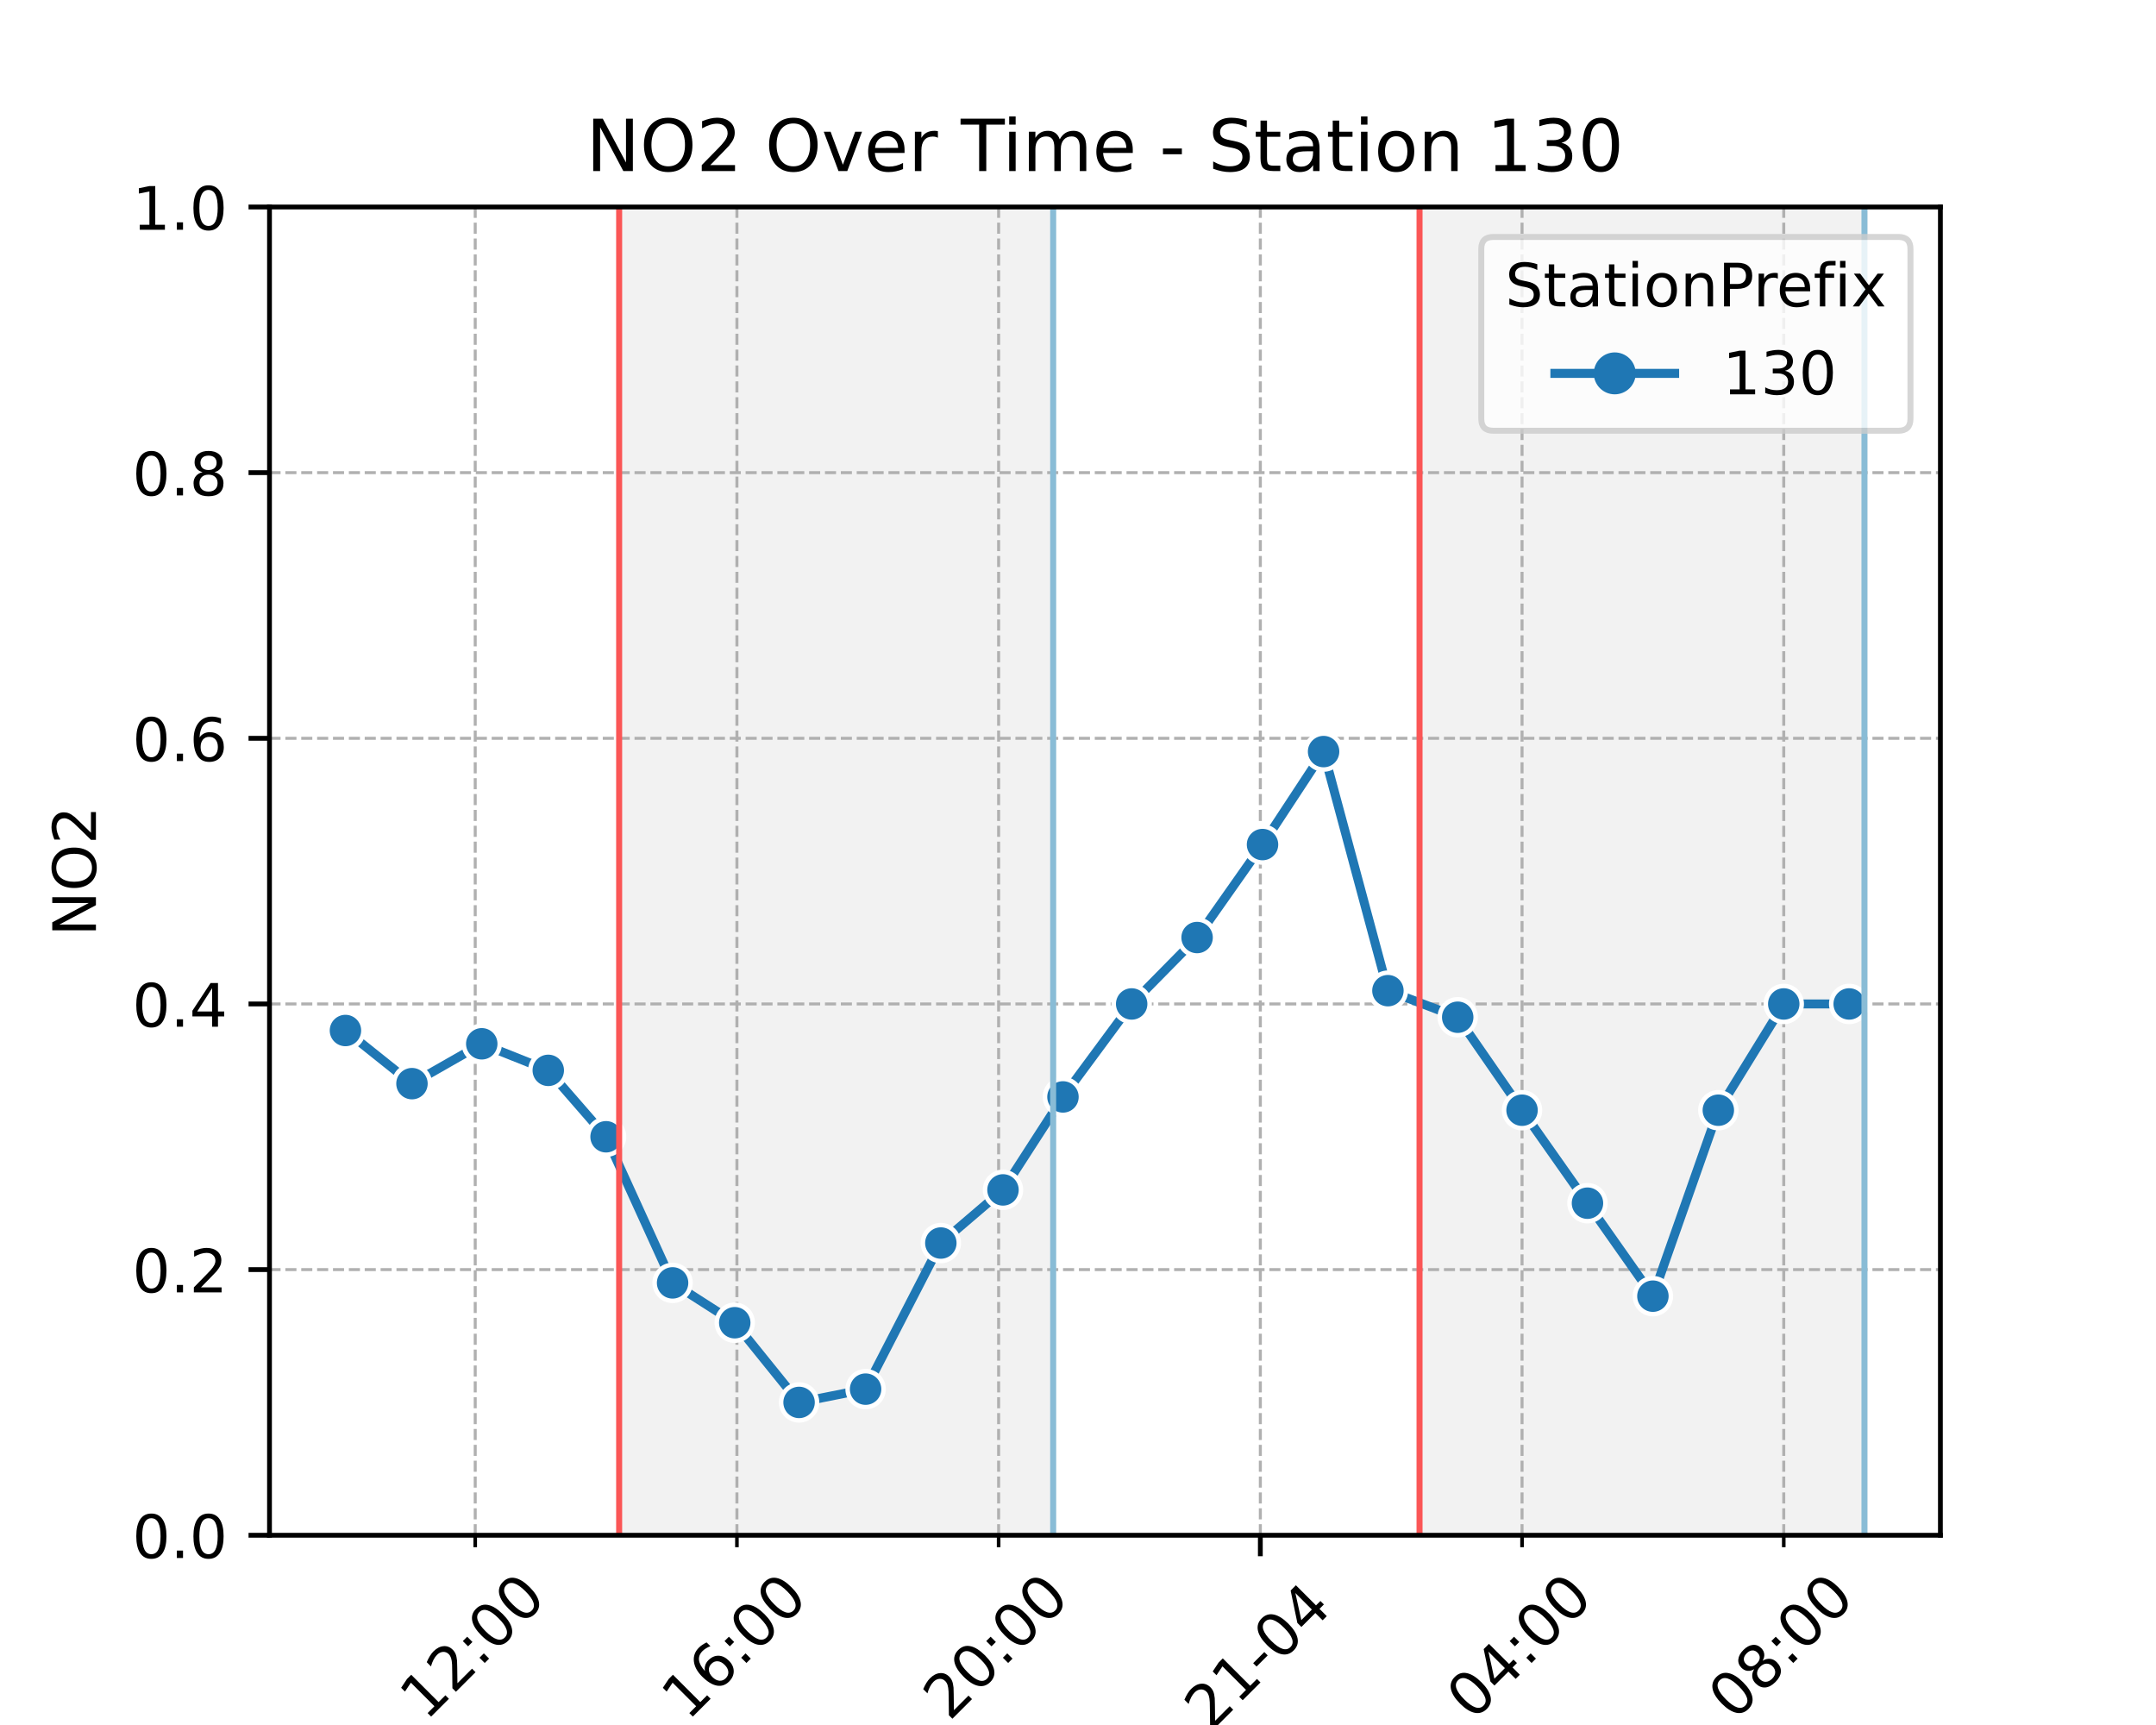
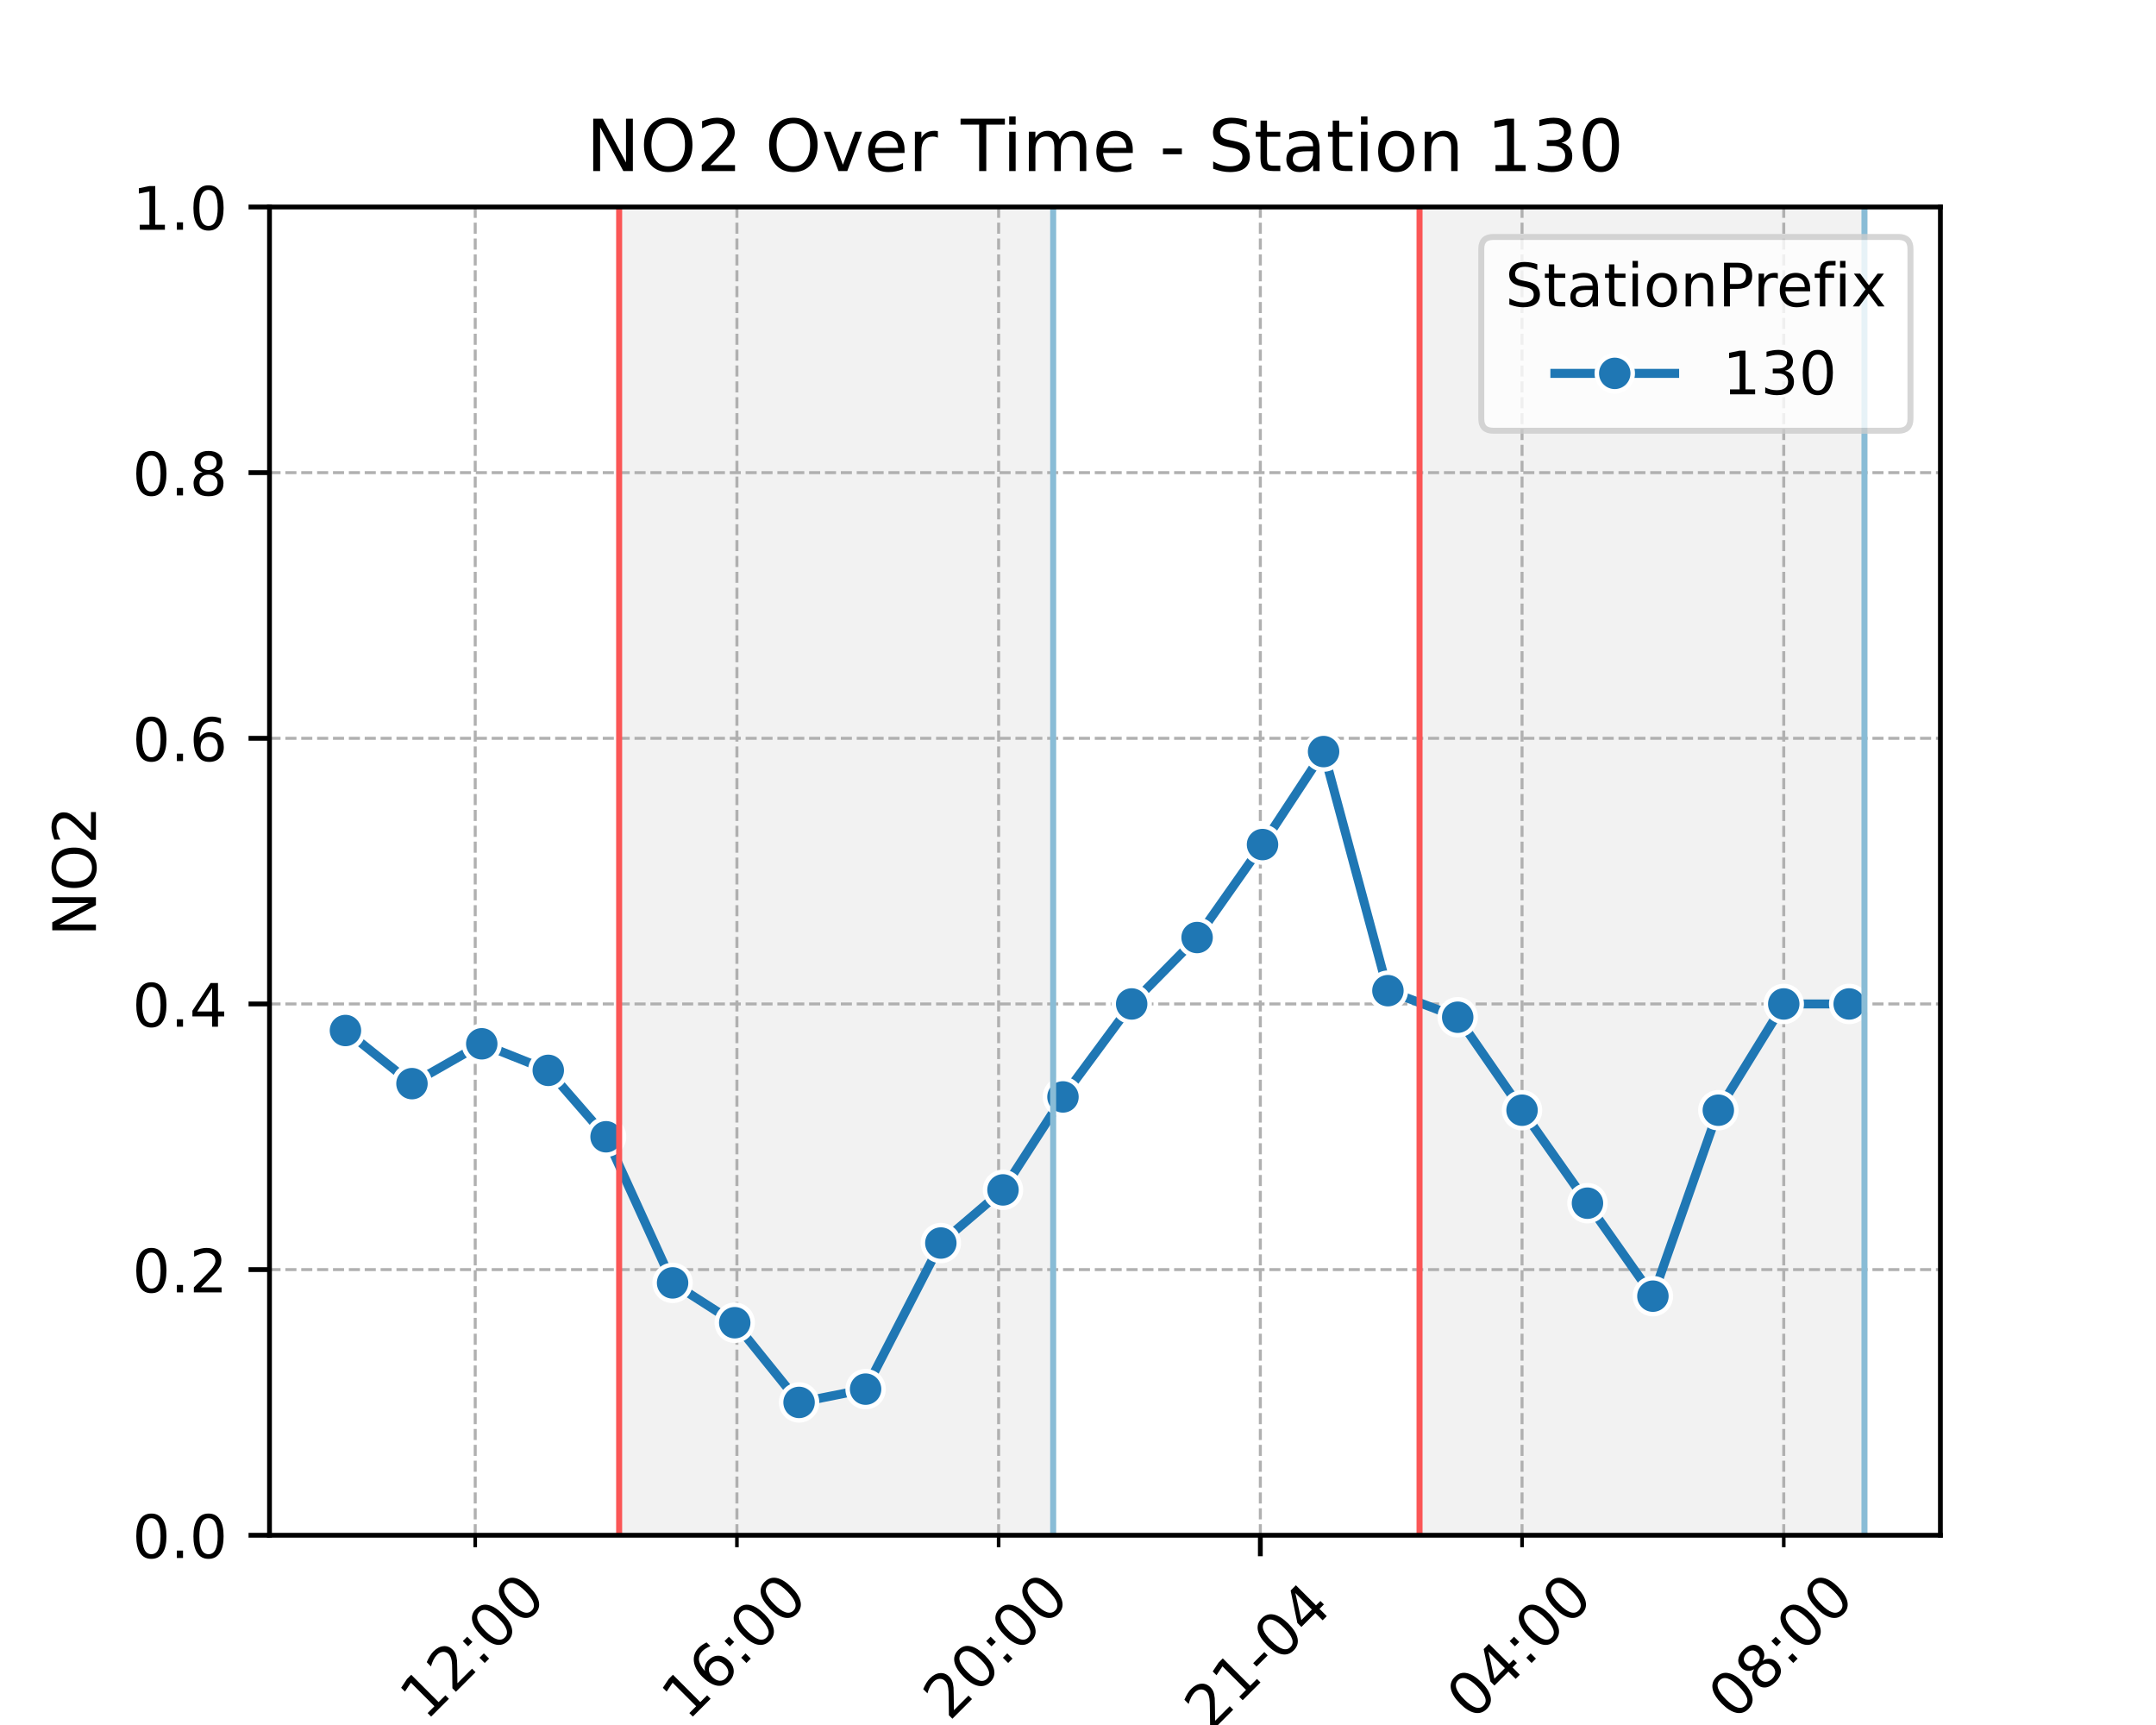
<svg xmlns="http://www.w3.org/2000/svg" xmlns:xlink="http://www.w3.org/1999/xlink" width="360pt" height="288pt" viewBox="0 0 360 288" version="1.1">
  <defs>
    <style type="text/css">*{stroke-linejoin: round; stroke-linecap: butt}</style>
  </defs>
  <g id="figure_1">
    <g id="patch_1">
      <path d="M 0 288  L 360 288  L 360 0  L 0 0  z " style="fill: #ffffff" />
    </g>
    <g id="axes_1">
      <g id="patch_2">
        <path d="M 45 256.32  L 324 256.32  L 324 34.56  L 45 34.56  z " style="fill: #ffffff" />
      </g>
      <g id="PolyCollection_1" />
      <g id="patch_3">
-         <path d="M 103.384 256.32  L 103.384 34.56  L 175.851 34.56  L 175.851 256.32  z " clip-path="url(#p872b0d2884)" style="fill: #d3d3d3; opacity: 0.3; stroke: #d3d3d3; stroke-linejoin: miter" />
+         <path d="M 103.384 256.32  L 103.384 34.56  L 175.851 34.56  L 175.851 256.32  z " clip-path="url(#p7f0b23bc44)" style="fill: #d3d3d3; opacity: 0.3; stroke: #d3d3d3; stroke-linejoin: miter" />
      </g>
      <g id="patch_4">
-         <path d="M 237.03 256.32  L 237.03 34.56  L 311.318 34.56  L 311.318 256.32  z " clip-path="url(#p872b0d2884)" style="fill: #d3d3d3; opacity: 0.3; stroke: #d3d3d3; stroke-linejoin: miter" />
+         <path d="M 237.03 256.32  L 237.03 34.56  L 311.318 34.56  L 311.318 256.32  z " clip-path="url(#p7f0b23bc44)" style="fill: #d3d3d3; opacity: 0.3; stroke: #d3d3d3; stroke-linejoin: miter" />
      </g>
      <g id="matplotlib.axis_1">
        <g id="xtick_1">
          <g id="line2d_1">
-             <path d="M 210.446 256.32  L 210.446 34.56  " clip-path="url(#p872b0d2884)" style="fill: none; stroke-dasharray: 1.85,0.8; stroke-dashoffset: 0; stroke: #b0b0b0; stroke-width: 0.5" />
+             <path d="M 210.446 256.32  L 210.446 34.56  " clip-path="url(#p7f0b23bc44)" style="fill: none; stroke-dasharray: 1.85,0.8; stroke-dashoffset: 0; stroke: #b0b0b0; stroke-width: 0.5" />
          </g>
          <g id="line2d_2">
            <defs>
-               <path id="m602dd6e4b1" d="M 0 0  L 0 3.5  " style="stroke: #000000; stroke-width: 0.8" />
-             </defs>
-             <g>
-               <use xlink:href="#m602dd6e4b1" x="210.446" y="256.32" style="stroke: #000000; stroke-width: 0.8" />
+               <path id="maa26ba6fd0" d="M 0 0  L 0 3.5  " style="stroke: #000000; stroke-width: 0.8" />
+             </defs>
+             <g>
+               <use xlink:href="#maa26ba6fd0" x="210.446" y="256.32" style="stroke: #000000; stroke-width: 0.8" />
            </g>
          </g>
          <g id="text_1">
            <g transform="translate(202.124 289.2399) rotate(-45) scale(0.1 -0.1)">
              <defs>
                <path id="DejaVuSans-32" d="M 1228 531  L 3431 531  L 3431 0  L 469 0  L 469 531  Q 828 903 1448 1529  Q 2069 2156 2228 2338  Q 2531 2678 2651 2914  Q 2772 3150 2772 3378  Q 2772 3750 2511 3984  Q 2250 4219 1831 4219  Q 1534 4219 1204 4116  Q 875 4013 500 3803  L 500 4441  Q 881 4594 1212 4672  Q 1544 4750 1819 4750  Q 2544 4750 2975 4387  Q 3406 4025 3406 3419  Q 3406 3131 3298 2873  Q 3191 2616 2906 2266  Q 2828 2175 2409 1742  Q 1991 1309 1228 531  z " transform="scale(0.015625)" />
                <path id="DejaVuSans-31" d="M 794 531  L 1825 531  L 1825 4091  L 703 3866  L 703 4441  L 1819 4666  L 2450 4666  L 2450 531  L 3481 531  L 3481 0  L 794 0  L 794 531  z " transform="scale(0.015625)" />
                <path id="DejaVuSans-2d" d="M 313 2009  L 1997 2009  L 1997 1497  L 313 1497  L 313 2009  z " transform="scale(0.015625)" />
                <path id="DejaVuSans-30" d="M 2034 4250  Q 1547 4250 1301 3770  Q 1056 3291 1056 2328  Q 1056 1369 1301 889  Q 1547 409 2034 409  Q 2525 409 2770 889  Q 3016 1369 3016 2328  Q 3016 3291 2770 3770  Q 2525 4250 2034 4250  z M 2034 4750  Q 2819 4750 3233 4129  Q 3647 3509 3647 2328  Q 3647 1150 3233 529  Q 2819 -91 2034 -91  Q 1250 -91 836 529  Q 422 1150 422 2328  Q 422 3509 836 4129  Q 1250 4750 2034 4750  z " transform="scale(0.015625)" />
                <path id="DejaVuSans-34" d="M 2419 4116  L 825 1625  L 2419 1625  L 2419 4116  z M 2253 4666  L 3047 4666  L 3047 1625  L 3713 1625  L 3713 1100  L 3047 1100  L 3047 0  L 2419 0  L 2419 1100  L 313 1100  L 313 1709  L 2253 4666  z " transform="scale(0.015625)" />
              </defs>
              <use xlink:href="#DejaVuSans-32" />
              <use xlink:href="#DejaVuSans-31" x="63.623" />
              <use xlink:href="#DejaVuSans-2d" x="127.246" />
              <use xlink:href="#DejaVuSans-30" x="163.33" />
              <use xlink:href="#DejaVuSans-34" x="226.953" />
            </g>
          </g>
        </g>
        <g id="xtick_2">
          <g id="line2d_3">
-             <path d="M 79.349 256.32  L 79.349 34.56  " clip-path="url(#p872b0d2884)" style="fill: none; stroke-dasharray: 1.85,0.8; stroke-dashoffset: 0; stroke: #b0b0b0; stroke-width: 0.5" />
+             <path d="M 79.349 256.32  L 79.349 34.56  " clip-path="url(#p7f0b23bc44)" style="fill: none; stroke-dasharray: 1.85,0.8; stroke-dashoffset: 0; stroke: #b0b0b0; stroke-width: 0.5" />
          </g>
          <g id="line2d_4">
            <defs>
-               <path id="m035cae4ab1" d="M 0 0  L 0 2  " style="stroke: #000000; stroke-width: 0.6" />
-             </defs>
-             <g>
-               <use xlink:href="#m035cae4ab1" x="79.349" y="256.32" style="stroke: #000000; stroke-width: 0.6" />
+               <path id="m537844eb33" d="M 0 0  L 0 2  " style="stroke: #000000; stroke-width: 0.6" />
+             </defs>
+             <g>
+               <use xlink:href="#m537844eb33" x="79.349" y="256.32" style="stroke: #000000; stroke-width: 0.6" />
            </g>
          </g>
          <g id="text_2">
            <g transform="translate(71.11145 287.4708) rotate(-45) scale(0.1 -0.1)">
              <defs>
                <path id="DejaVuSans-3a" d="M 750 794  L 1409 794  L 1409 0  L 750 0  L 750 794  z M 750 3309  L 1409 3309  L 1409 2516  L 750 2516  L 750 3309  z " transform="scale(0.015625)" />
              </defs>
              <use xlink:href="#DejaVuSans-31" />
              <use xlink:href="#DejaVuSans-32" x="63.623" />
              <use xlink:href="#DejaVuSans-3a" x="127.246" />
              <use xlink:href="#DejaVuSans-30" x="160.938" />
              <use xlink:href="#DejaVuSans-30" x="224.561" />
            </g>
          </g>
        </g>
        <g id="xtick_3">
          <g id="line2d_5">
-             <path d="M 123.048 256.32  L 123.048 34.56  " clip-path="url(#p872b0d2884)" style="fill: none; stroke-dasharray: 1.85,0.8; stroke-dashoffset: 0; stroke: #b0b0b0; stroke-width: 0.5" />
+             <path d="M 123.048 256.32  L 123.048 34.56  " clip-path="url(#p7f0b23bc44)" style="fill: none; stroke-dasharray: 1.85,0.8; stroke-dashoffset: 0; stroke: #b0b0b0; stroke-width: 0.5" />
          </g>
          <g id="line2d_6">
            <g>
-               <use xlink:href="#m035cae4ab1" x="123.048" y="256.32" style="stroke: #000000; stroke-width: 0.6" />
+               <use xlink:href="#m537844eb33" x="123.048" y="256.32" style="stroke: #000000; stroke-width: 0.6" />
            </g>
          </g>
          <g id="text_3">
            <g transform="translate(114.8105 287.4708) rotate(-45) scale(0.1 -0.1)">
              <defs>
                <path id="DejaVuSans-36" d="M 2113 2584  Q 1688 2584 1439 2293  Q 1191 2003 1191 1497  Q 1191 994 1439 701  Q 1688 409 2113 409  Q 2538 409 2786 701  Q 3034 994 3034 1497  Q 3034 2003 2786 2293  Q 2538 2584 2113 2584  z M 3366 4563  L 3366 3988  Q 3128 4100 2886 4159  Q 2644 4219 2406 4219  Q 1781 4219 1451 3797  Q 1122 3375 1075 2522  Q 1259 2794 1537 2939  Q 1816 3084 2150 3084  Q 2853 3084 3261 2657  Q 3669 2231 3669 1497  Q 3669 778 3244 343  Q 2819 -91 2113 -91  Q 1303 -91 875 529  Q 447 1150 447 2328  Q 447 3434 972 4092  Q 1497 4750 2381 4750  Q 2619 4750 2861 4703  Q 3103 4656 3366 4563  z " transform="scale(0.015625)" />
              </defs>
              <use xlink:href="#DejaVuSans-31" />
              <use xlink:href="#DejaVuSans-36" x="63.623" />
              <use xlink:href="#DejaVuSans-3a" x="127.246" />
              <use xlink:href="#DejaVuSans-30" x="160.938" />
              <use xlink:href="#DejaVuSans-30" x="224.561" />
            </g>
          </g>
        </g>
        <g id="xtick_4">
          <g id="line2d_7">
-             <path d="M 166.747 256.32  L 166.747 34.56  " clip-path="url(#p872b0d2884)" style="fill: none; stroke-dasharray: 1.85,0.8; stroke-dashoffset: 0; stroke: #b0b0b0; stroke-width: 0.5" />
+             <path d="M 166.747 256.32  L 166.747 34.56  " clip-path="url(#p7f0b23bc44)" style="fill: none; stroke-dasharray: 1.85,0.8; stroke-dashoffset: 0; stroke: #b0b0b0; stroke-width: 0.5" />
          </g>
          <g id="line2d_8">
            <g>
-               <use xlink:href="#m035cae4ab1" x="166.747" y="256.32" style="stroke: #000000; stroke-width: 0.6" />
+               <use xlink:href="#m537844eb33" x="166.747" y="256.32" style="stroke: #000000; stroke-width: 0.6" />
            </g>
          </g>
          <g id="text_4">
            <g transform="translate(158.5095 287.4708) rotate(-45) scale(0.1 -0.1)">
              <use xlink:href="#DejaVuSans-32" />
              <use xlink:href="#DejaVuSans-30" x="63.623" />
              <use xlink:href="#DejaVuSans-3a" x="127.246" />
              <use xlink:href="#DejaVuSans-30" x="160.938" />
              <use xlink:href="#DejaVuSans-30" x="224.561" />
            </g>
          </g>
        </g>
        <g id="xtick_5">
          <g id="line2d_9">
-             <path d="M 254.145 256.32  L 254.145 34.56  " clip-path="url(#p872b0d2884)" style="fill: none; stroke-dasharray: 1.85,0.8; stroke-dashoffset: 0; stroke: #b0b0b0; stroke-width: 0.5" />
+             <path d="M 254.145 256.32  L 254.145 34.56  " clip-path="url(#p7f0b23bc44)" style="fill: none; stroke-dasharray: 1.85,0.8; stroke-dashoffset: 0; stroke: #b0b0b0; stroke-width: 0.5" />
          </g>
          <g id="line2d_10">
            <g>
-               <use xlink:href="#m035cae4ab1" x="254.145" y="256.32" style="stroke: #000000; stroke-width: 0.6" />
+               <use xlink:href="#m537844eb33" x="254.145" y="256.32" style="stroke: #000000; stroke-width: 0.6" />
            </g>
          </g>
          <g id="text_5">
            <g transform="translate(245.9075 287.4708) rotate(-45) scale(0.1 -0.1)">
              <use xlink:href="#DejaVuSans-30" />
              <use xlink:href="#DejaVuSans-34" x="63.623" />
              <use xlink:href="#DejaVuSans-3a" x="127.246" />
              <use xlink:href="#DejaVuSans-30" x="160.938" />
              <use xlink:href="#DejaVuSans-30" x="224.561" />
            </g>
          </g>
        </g>
        <g id="xtick_6">
          <g id="line2d_11">
-             <path d="M 297.844 256.32  L 297.844 34.56  " clip-path="url(#p872b0d2884)" style="fill: none; stroke-dasharray: 1.85,0.8; stroke-dashoffset: 0; stroke: #b0b0b0; stroke-width: 0.5" />
+             <path d="M 297.844 256.32  L 297.844 34.56  " clip-path="url(#p7f0b23bc44)" style="fill: none; stroke-dasharray: 1.85,0.8; stroke-dashoffset: 0; stroke: #b0b0b0; stroke-width: 0.5" />
          </g>
          <g id="line2d_12">
            <g>
-               <use xlink:href="#m035cae4ab1" x="297.844" y="256.32" style="stroke: #000000; stroke-width: 0.6" />
+               <use xlink:href="#m537844eb33" x="297.844" y="256.32" style="stroke: #000000; stroke-width: 0.6" />
            </g>
          </g>
          <g id="text_6">
            <g transform="translate(289.6065 287.4708) rotate(-45) scale(0.1 -0.1)">
              <defs>
                <path id="DejaVuSans-38" d="M 2034 2216  Q 1584 2216 1326 1975  Q 1069 1734 1069 1313  Q 1069 891 1326 650  Q 1584 409 2034 409  Q 2484 409 2743 651  Q 3003 894 3003 1313  Q 3003 1734 2745 1975  Q 2488 2216 2034 2216  z M 1403 2484  Q 997 2584 770 2862  Q 544 3141 544 3541  Q 544 4100 942 4425  Q 1341 4750 2034 4750  Q 2731 4750 3128 4425  Q 3525 4100 3525 3541  Q 3525 3141 3298 2862  Q 3072 2584 2669 2484  Q 3125 2378 3379 2068  Q 3634 1759 3634 1313  Q 3634 634 3220 271  Q 2806 -91 2034 -91  Q 1263 -91 848 271  Q 434 634 434 1313  Q 434 1759 690 2068  Q 947 2378 1403 2484  z M 1172 3481  Q 1172 3119 1398 2916  Q 1625 2713 2034 2713  Q 2441 2713 2670 2916  Q 2900 3119 2900 3481  Q 2900 3844 2670 4047  Q 2441 4250 2034 4250  Q 1625 4250 1398 4047  Q 1172 3844 1172 3481  z " transform="scale(0.015625)" />
              </defs>
              <use xlink:href="#DejaVuSans-30" />
              <use xlink:href="#DejaVuSans-38" x="63.623" />
              <use xlink:href="#DejaVuSans-3a" x="127.246" />
              <use xlink:href="#DejaVuSans-30" x="160.938" />
              <use xlink:href="#DejaVuSans-30" x="224.561" />
            </g>
          </g>
        </g>
        <g id="text_7">
          <g transform="translate(160.3352 302.3089) scale(0.1 -0.1)">
            <defs>
              <path id="DejaVuSans-53" d="M 3425 4513  L 3425 3897  Q 3066 4069 2747 4153  Q 2428 4238 2131 4238  Q 1616 4238 1336 4038  Q 1056 3838 1056 3469  Q 1056 3159 1242 3001  Q 1428 2844 1947 2747  L 2328 2669  Q 3034 2534 3370 2195  Q 3706 1856 3706 1288  Q 3706 609 3251 259  Q 2797 -91 1919 -91  Q 1588 -91 1214 -16  Q 841 59 441 206  L 441 856  Q 825 641 1194 531  Q 1563 422 1919 422  Q 2459 422 2753 634  Q 3047 847 3047 1241  Q 3047 1584 2836 1778  Q 2625 1972 2144 2069  L 1759 2144  Q 1053 2284 737 2584  Q 422 2884 422 3419  Q 422 4038 858 4394  Q 1294 4750 2059 4750  Q 2388 4750 2728 4690  Q 3069 4631 3425 4513  z " transform="scale(0.015625)" />
              <path id="DejaVuSans-74" d="M 1172 4494  L 1172 3500  L 2356 3500  L 2356 3053  L 1172 3053  L 1172 1153  Q 1172 725 1289 603  Q 1406 481 1766 481  L 2356 481  L 2356 0  L 1766 0  Q 1100 0 847 248  Q 594 497 594 1153  L 594 3053  L 172 3053  L 172 3500  L 594 3500  L 594 4494  L 1172 4494  z " transform="scale(0.015625)" />
              <path id="DejaVuSans-61" d="M 2194 1759  Q 1497 1759 1228 1600  Q 959 1441 959 1056  Q 959 750 1161 570  Q 1363 391 1709 391  Q 2188 391 2477 730  Q 2766 1069 2766 1631  L 2766 1759  L 2194 1759  z M 3341 1997  L 3341 0  L 2766 0  L 2766 531  Q 2569 213 2275 61  Q 1981 -91 1556 -91  Q 1019 -91 701 211  Q 384 513 384 1019  Q 384 1609 779 1909  Q 1175 2209 1959 2209  L 2766 2209  L 2766 2266  Q 2766 2663 2505 2880  Q 2244 3097 1772 3097  Q 1472 3097 1187 3025  Q 903 2953 641 2809  L 641 3341  Q 956 3463 1253 3523  Q 1550 3584 1831 3584  Q 2591 3584 2966 3190  Q 3341 2797 3341 1997  z " transform="scale(0.015625)" />
              <path id="DejaVuSans-72" d="M 2631 2963  Q 2534 3019 2420 3045  Q 2306 3072 2169 3072  Q 1681 3072 1420 2755  Q 1159 2438 1159 1844  L 1159 0  L 581 0  L 581 3500  L 1159 3500  L 1159 2956  Q 1341 3275 1631 3429  Q 1922 3584 2338 3584  Q 2397 3584 2469 3576  Q 2541 3569 2628 3553  L 2631 2963  z " transform="scale(0.015625)" />
              <path id="DejaVuSans-44" d="M 1259 4147  L 1259 519  L 2022 519  Q 2988 519 3436 956  Q 3884 1394 3884 2338  Q 3884 3275 3436 3711  Q 2988 4147 2022 4147  L 1259 4147  z M 628 4666  L 1925 4666  Q 3281 4666 3915 4102  Q 4550 3538 4550 2338  Q 4550 1131 3912 565  Q 3275 0 1925 0  L 628 0  L 628 4666  z " transform="scale(0.015625)" />
              <path id="DejaVuSans-65" d="M 3597 1894  L 3597 1613  L 953 1613  Q 991 1019 1311 708  Q 1631 397 2203 397  Q 2534 397 2845 478  Q 3156 559 3463 722  L 3463 178  Q 3153 47 2828 -22  Q 2503 -91 2169 -91  Q 1331 -91 842 396  Q 353 884 353 1716  Q 353 2575 817 3079  Q 1281 3584 2069 3584  Q 2775 3584 3186 3129  Q 3597 2675 3597 1894  z M 3022 2063  Q 3016 2534 2758 2815  Q 2500 3097 2075 3097  Q 1594 3097 1305 2825  Q 1016 2553 972 2059  L 3022 2063  z " transform="scale(0.015625)" />
            </defs>
            <use xlink:href="#DejaVuSans-53" />
            <use xlink:href="#DejaVuSans-74" x="63.477" />
            <use xlink:href="#DejaVuSans-61" x="102.686" />
            <use xlink:href="#DejaVuSans-72" x="163.965" />
            <use xlink:href="#DejaVuSans-74" x="205.078" />
            <use xlink:href="#DejaVuSans-44" x="244.287" />
            <use xlink:href="#DejaVuSans-61" x="321.289" />
            <use xlink:href="#DejaVuSans-74" x="382.568" />
            <use xlink:href="#DejaVuSans-65" x="421.777" />
          </g>
        </g>
      </g>
      <g id="matplotlib.axis_2">
        <g id="ytick_1">
          <g id="line2d_13">
-             <path d="M 45 256.32  L 324 256.32  " clip-path="url(#p872b0d2884)" style="fill: none; stroke-dasharray: 1.85,0.8; stroke-dashoffset: 0; stroke: #b0b0b0; stroke-width: 0.5" />
+             <path d="M 45 256.32  L 324 256.32  " clip-path="url(#p7f0b23bc44)" style="fill: none; stroke-dasharray: 1.85,0.8; stroke-dashoffset: 0; stroke: #b0b0b0; stroke-width: 0.5" />
          </g>
          <g id="line2d_14">
            <defs>
-               <path id="mc10db72d97" d="M 0 0  L -3.5 0  " style="stroke: #000000; stroke-width: 0.8" />
-             </defs>
-             <g>
-               <use xlink:href="#mc10db72d97" x="45" y="256.32" style="stroke: #000000; stroke-width: 0.8" />
+               <path id="m9203badedb" d="M 0 0  L -3.5 0  " style="stroke: #000000; stroke-width: 0.8" />
+             </defs>
+             <g>
+               <use xlink:href="#m9203badedb" x="45" y="256.32" style="stroke: #000000; stroke-width: 0.8" />
            </g>
          </g>
          <g id="text_8">
            <g transform="translate(22.09688 260.1192) scale(0.1 -0.1)">
              <defs>
                <path id="DejaVuSans-2e" d="M 684 794  L 1344 794  L 1344 0  L 684 0  L 684 794  z " transform="scale(0.015625)" />
              </defs>
              <use xlink:href="#DejaVuSans-30" />
              <use xlink:href="#DejaVuSans-2e" x="63.623" />
              <use xlink:href="#DejaVuSans-30" x="95.41" />
            </g>
          </g>
        </g>
        <g id="ytick_2">
          <g id="line2d_15">
-             <path d="M 45 211.968  L 324 211.968  " clip-path="url(#p872b0d2884)" style="fill: none; stroke-dasharray: 1.85,0.8; stroke-dashoffset: 0; stroke: #b0b0b0; stroke-width: 0.5" />
+             <path d="M 45 211.968  L 324 211.968  " clip-path="url(#p7f0b23bc44)" style="fill: none; stroke-dasharray: 1.85,0.8; stroke-dashoffset: 0; stroke: #b0b0b0; stroke-width: 0.5" />
          </g>
          <g id="line2d_16">
            <g>
-               <use xlink:href="#mc10db72d97" x="45" y="211.968" style="stroke: #000000; stroke-width: 0.8" />
+               <use xlink:href="#m9203badedb" x="45" y="211.968" style="stroke: #000000; stroke-width: 0.8" />
            </g>
          </g>
          <g id="text_9">
            <g transform="translate(22.09688 215.7672) scale(0.1 -0.1)">
              <use xlink:href="#DejaVuSans-30" />
              <use xlink:href="#DejaVuSans-2e" x="63.623" />
              <use xlink:href="#DejaVuSans-32" x="95.41" />
            </g>
          </g>
        </g>
        <g id="ytick_3">
          <g id="line2d_17">
-             <path d="M 45 167.616  L 324 167.616  " clip-path="url(#p872b0d2884)" style="fill: none; stroke-dasharray: 1.85,0.8; stroke-dashoffset: 0; stroke: #b0b0b0; stroke-width: 0.5" />
+             <path d="M 45 167.616  L 324 167.616  " clip-path="url(#p7f0b23bc44)" style="fill: none; stroke-dasharray: 1.85,0.8; stroke-dashoffset: 0; stroke: #b0b0b0; stroke-width: 0.5" />
          </g>
          <g id="line2d_18">
            <g>
-               <use xlink:href="#mc10db72d97" x="45" y="167.616" style="stroke: #000000; stroke-width: 0.8" />
+               <use xlink:href="#m9203badedb" x="45" y="167.616" style="stroke: #000000; stroke-width: 0.8" />
            </g>
          </g>
          <g id="text_10">
            <g transform="translate(22.09688 171.4152) scale(0.1 -0.1)">
              <use xlink:href="#DejaVuSans-30" />
              <use xlink:href="#DejaVuSans-2e" x="63.623" />
              <use xlink:href="#DejaVuSans-34" x="95.41" />
            </g>
          </g>
        </g>
        <g id="ytick_4">
          <g id="line2d_19">
-             <path d="M 45 123.264  L 324 123.264  " clip-path="url(#p872b0d2884)" style="fill: none; stroke-dasharray: 1.85,0.8; stroke-dashoffset: 0; stroke: #b0b0b0; stroke-width: 0.5" />
+             <path d="M 45 123.264  L 324 123.264  " clip-path="url(#p7f0b23bc44)" style="fill: none; stroke-dasharray: 1.85,0.8; stroke-dashoffset: 0; stroke: #b0b0b0; stroke-width: 0.5" />
          </g>
          <g id="line2d_20">
            <g>
-               <use xlink:href="#mc10db72d97" x="45" y="123.264" style="stroke: #000000; stroke-width: 0.8" />
+               <use xlink:href="#m9203badedb" x="45" y="123.264" style="stroke: #000000; stroke-width: 0.8" />
            </g>
          </g>
          <g id="text_11">
            <g transform="translate(22.09688 127.0632) scale(0.1 -0.1)">
              <use xlink:href="#DejaVuSans-30" />
              <use xlink:href="#DejaVuSans-2e" x="63.623" />
              <use xlink:href="#DejaVuSans-36" x="95.41" />
            </g>
          </g>
        </g>
        <g id="ytick_5">
          <g id="line2d_21">
-             <path d="M 45 78.912  L 324 78.912  " clip-path="url(#p872b0d2884)" style="fill: none; stroke-dasharray: 1.85,0.8; stroke-dashoffset: 0; stroke: #b0b0b0; stroke-width: 0.5" />
+             <path d="M 45 78.912  L 324 78.912  " clip-path="url(#p7f0b23bc44)" style="fill: none; stroke-dasharray: 1.85,0.8; stroke-dashoffset: 0; stroke: #b0b0b0; stroke-width: 0.5" />
          </g>
          <g id="line2d_22">
            <g>
-               <use xlink:href="#mc10db72d97" x="45" y="78.912" style="stroke: #000000; stroke-width: 0.8" />
+               <use xlink:href="#m9203badedb" x="45" y="78.912" style="stroke: #000000; stroke-width: 0.8" />
            </g>
          </g>
          <g id="text_12">
            <g transform="translate(22.09688 82.71122) scale(0.1 -0.1)">
              <use xlink:href="#DejaVuSans-30" />
              <use xlink:href="#DejaVuSans-2e" x="63.623" />
              <use xlink:href="#DejaVuSans-38" x="95.41" />
            </g>
          </g>
        </g>
        <g id="ytick_6">
          <g id="line2d_23">
-             <path d="M 45 34.56  L 324 34.56  " clip-path="url(#p872b0d2884)" style="fill: none; stroke-dasharray: 1.85,0.8; stroke-dashoffset: 0; stroke: #b0b0b0; stroke-width: 0.5" />
+             <path d="M 45 34.56  L 324 34.56  " clip-path="url(#p7f0b23bc44)" style="fill: none; stroke-dasharray: 1.85,0.8; stroke-dashoffset: 0; stroke: #b0b0b0; stroke-width: 0.5" />
          </g>
          <g id="line2d_24">
            <g>
-               <use xlink:href="#mc10db72d97" x="45" y="34.56" style="stroke: #000000; stroke-width: 0.8" />
+               <use xlink:href="#m9203badedb" x="45" y="34.56" style="stroke: #000000; stroke-width: 0.8" />
            </g>
          </g>
          <g id="text_13">
            <g transform="translate(22.09688 38.35922) scale(0.1 -0.1)">
              <use xlink:href="#DejaVuSans-31" />
              <use xlink:href="#DejaVuSans-2e" x="63.623" />
              <use xlink:href="#DejaVuSans-30" x="95.41" />
            </g>
          </g>
        </g>
        <g id="text_14">
          <g transform="translate(16.01719 156.2978) rotate(-90) scale(0.1 -0.1)">
            <defs>
              <path id="DejaVuSans-4e" d="M 628 4666  L 1478 4666  L 3547 763  L 3547 4666  L 4159 4666  L 4159 0  L 3309 0  L 1241 3903  L 1241 0  L 628 0  L 628 4666  z " transform="scale(0.015625)" />
              <path id="DejaVuSans-4f" d="M 2522 4238  Q 1834 4238 1429 3725  Q 1025 3213 1025 2328  Q 1025 1447 1429 934  Q 1834 422 2522 422  Q 3209 422 3611 934  Q 4013 1447 4013 2328  Q 4013 3213 3611 3725  Q 3209 4238 2522 4238  z M 2522 4750  Q 3503 4750 4090 4092  Q 4678 3434 4678 2328  Q 4678 1225 4090 567  Q 3503 -91 2522 -91  Q 1538 -91 948 565  Q 359 1222 359 2328  Q 359 3434 948 4092  Q 1538 4750 2522 4750  z " transform="scale(0.015625)" />
            </defs>
            <use xlink:href="#DejaVuSans-4e" />
            <use xlink:href="#DejaVuSans-4f" x="74.805" />
            <use xlink:href="#DejaVuSans-32" x="153.516" />
          </g>
        </g>
      </g>
      <g id="line2d_25">
-         <path d="M 57.682 172.051  L 68.789 180.922  L 80.442 174.269  L 91.549 178.704  L 101.199 189.792  L 112.306 214.186  L 122.684 220.838  L 133.427 234.144  L 144.534 231.926  L 157.097 207.533  L 167.476 198.662  L 177.49 183.139  L 188.961 167.616  L 199.886 156.528  L 210.81 141.005  L 221.007 125.482  L 231.75 165.398  L 243.403 169.834  L 254.145 185.357  L 265.07 200.88  L 275.995 216.403  L 286.92 185.357  L 297.844 167.616  L 308.769 167.616  " clip-path="url(#p872b0d2884)" style="fill: none; stroke: #1f77b4; stroke-width: 1.5; stroke-linecap: square" />
+         <path d="M 57.682 172.051  L 68.789 180.922  L 80.442 174.269  L 91.549 178.704  L 101.199 189.792  L 112.306 214.186  L 122.684 220.838  L 133.427 234.144  L 144.534 231.926  L 157.097 207.533  L 167.476 198.662  L 177.49 183.139  L 188.961 167.616  L 199.886 156.528  L 210.81 141.005  L 221.007 125.482  L 231.75 165.398  L 243.403 169.834  L 254.145 185.357  L 265.07 200.88  L 275.995 216.403  L 286.92 185.357  L 297.844 167.616  L 308.769 167.616  " clip-path="url(#p7f0b23bc44)" style="fill: none; stroke: #1f77b4; stroke-width: 1.5; stroke-linecap: square" />
        <defs>
-           <path id="mc71ab959c3" d="M 0 3  C 0.796 3 1.559 2.684 2.121 2.121  C 2.684 1.559 3 0.796 3 0  C 3 -0.796 2.684 -1.559 2.121 -2.121  C 1.559 -2.684 0.796 -3 0 -3  C -0.796 -3 -1.559 -2.684 -2.121 -2.121  C -2.684 -1.559 -3 -0.796 -3 0  C -3 0.796 -2.684 1.559 -2.121 2.121  C -1.559 2.684 -0.796 3 0 3  z " style="stroke: #ffffff; stroke-width: 0.75" />
+           <path id="mda1417ec2e" d="M 0 3  C 0.796 3 1.559 2.684 2.121 2.121  C 2.684 1.559 3 0.796 3 0  C 3 -0.796 2.684 -1.559 2.121 -2.121  C 1.559 -2.684 0.796 -3 0 -3  C -0.796 -3 -1.559 -2.684 -2.121 -2.121  C -2.684 -1.559 -3 -0.796 -3 0  C -3 0.796 -2.684 1.559 -2.121 2.121  C -1.559 2.684 -0.796 3 0 3  z " style="stroke: #ffffff; stroke-width: 0.75" />
        </defs>
-         <g clip-path="url(#p872b0d2884)">
-           <use xlink:href="#mc71ab959c3" x="57.682" y="172.051" style="fill: #1f77b4; stroke: #ffffff; stroke-width: 0.75" />
-           <use xlink:href="#mc71ab959c3" x="68.789" y="180.922" style="fill: #1f77b4; stroke: #ffffff; stroke-width: 0.75" />
-           <use xlink:href="#mc71ab959c3" x="80.442" y="174.269" style="fill: #1f77b4; stroke: #ffffff; stroke-width: 0.75" />
-           <use xlink:href="#mc71ab959c3" x="91.549" y="178.704" style="fill: #1f77b4; stroke: #ffffff; stroke-width: 0.75" />
-           <use xlink:href="#mc71ab959c3" x="101.199" y="189.792" style="fill: #1f77b4; stroke: #ffffff; stroke-width: 0.75" />
-           <use xlink:href="#mc71ab959c3" x="112.306" y="214.186" style="fill: #1f77b4; stroke: #ffffff; stroke-width: 0.75" />
-           <use xlink:href="#mc71ab959c3" x="122.684" y="220.838" style="fill: #1f77b4; stroke: #ffffff; stroke-width: 0.75" />
-           <use xlink:href="#mc71ab959c3" x="133.427" y="234.144" style="fill: #1f77b4; stroke: #ffffff; stroke-width: 0.75" />
-           <use xlink:href="#mc71ab959c3" x="144.534" y="231.926" style="fill: #1f77b4; stroke: #ffffff; stroke-width: 0.75" />
-           <use xlink:href="#mc71ab959c3" x="157.097" y="207.533" style="fill: #1f77b4; stroke: #ffffff; stroke-width: 0.75" />
-           <use xlink:href="#mc71ab959c3" x="167.476" y="198.662" style="fill: #1f77b4; stroke: #ffffff; stroke-width: 0.75" />
-           <use xlink:href="#mc71ab959c3" x="177.49" y="183.139" style="fill: #1f77b4; stroke: #ffffff; stroke-width: 0.75" />
-           <use xlink:href="#mc71ab959c3" x="188.961" y="167.616" style="fill: #1f77b4; stroke: #ffffff; stroke-width: 0.75" />
-           <use xlink:href="#mc71ab959c3" x="199.886" y="156.528" style="fill: #1f77b4; stroke: #ffffff; stroke-width: 0.75" />
-           <use xlink:href="#mc71ab959c3" x="210.81" y="141.005" style="fill: #1f77b4; stroke: #ffffff; stroke-width: 0.75" />
-           <use xlink:href="#mc71ab959c3" x="221.007" y="125.482" style="fill: #1f77b4; stroke: #ffffff; stroke-width: 0.75" />
-           <use xlink:href="#mc71ab959c3" x="231.75" y="165.398" style="fill: #1f77b4; stroke: #ffffff; stroke-width: 0.75" />
-           <use xlink:href="#mc71ab959c3" x="243.403" y="169.834" style="fill: #1f77b4; stroke: #ffffff; stroke-width: 0.75" />
-           <use xlink:href="#mc71ab959c3" x="254.145" y="185.357" style="fill: #1f77b4; stroke: #ffffff; stroke-width: 0.75" />
-           <use xlink:href="#mc71ab959c3" x="265.07" y="200.88" style="fill: #1f77b4; stroke: #ffffff; stroke-width: 0.75" />
-           <use xlink:href="#mc71ab959c3" x="275.995" y="216.403" style="fill: #1f77b4; stroke: #ffffff; stroke-width: 0.75" />
-           <use xlink:href="#mc71ab959c3" x="286.92" y="185.357" style="fill: #1f77b4; stroke: #ffffff; stroke-width: 0.75" />
-           <use xlink:href="#mc71ab959c3" x="297.844" y="167.616" style="fill: #1f77b4; stroke: #ffffff; stroke-width: 0.75" />
-           <use xlink:href="#mc71ab959c3" x="308.769" y="167.616" style="fill: #1f77b4; stroke: #ffffff; stroke-width: 0.75" />
+         <g clip-path="url(#p7f0b23bc44)">
+           <use xlink:href="#mda1417ec2e" x="57.682" y="172.051" style="fill: #1f77b4; stroke: #ffffff; stroke-width: 0.75" />
+           <use xlink:href="#mda1417ec2e" x="68.789" y="180.922" style="fill: #1f77b4; stroke: #ffffff; stroke-width: 0.75" />
+           <use xlink:href="#mda1417ec2e" x="80.442" y="174.269" style="fill: #1f77b4; stroke: #ffffff; stroke-width: 0.75" />
+           <use xlink:href="#mda1417ec2e" x="91.549" y="178.704" style="fill: #1f77b4; stroke: #ffffff; stroke-width: 0.75" />
+           <use xlink:href="#mda1417ec2e" x="101.199" y="189.792" style="fill: #1f77b4; stroke: #ffffff; stroke-width: 0.75" />
+           <use xlink:href="#mda1417ec2e" x="112.306" y="214.186" style="fill: #1f77b4; stroke: #ffffff; stroke-width: 0.75" />
+           <use xlink:href="#mda1417ec2e" x="122.684" y="220.838" style="fill: #1f77b4; stroke: #ffffff; stroke-width: 0.75" />
+           <use xlink:href="#mda1417ec2e" x="133.427" y="234.144" style="fill: #1f77b4; stroke: #ffffff; stroke-width: 0.75" />
+           <use xlink:href="#mda1417ec2e" x="144.534" y="231.926" style="fill: #1f77b4; stroke: #ffffff; stroke-width: 0.75" />
+           <use xlink:href="#mda1417ec2e" x="157.097" y="207.533" style="fill: #1f77b4; stroke: #ffffff; stroke-width: 0.75" />
+           <use xlink:href="#mda1417ec2e" x="167.476" y="198.662" style="fill: #1f77b4; stroke: #ffffff; stroke-width: 0.75" />
+           <use xlink:href="#mda1417ec2e" x="177.49" y="183.139" style="fill: #1f77b4; stroke: #ffffff; stroke-width: 0.75" />
+           <use xlink:href="#mda1417ec2e" x="188.961" y="167.616" style="fill: #1f77b4; stroke: #ffffff; stroke-width: 0.75" />
+           <use xlink:href="#mda1417ec2e" x="199.886" y="156.528" style="fill: #1f77b4; stroke: #ffffff; stroke-width: 0.75" />
+           <use xlink:href="#mda1417ec2e" x="210.81" y="141.005" style="fill: #1f77b4; stroke: #ffffff; stroke-width: 0.75" />
+           <use xlink:href="#mda1417ec2e" x="221.007" y="125.482" style="fill: #1f77b4; stroke: #ffffff; stroke-width: 0.75" />
+           <use xlink:href="#mda1417ec2e" x="231.75" y="165.398" style="fill: #1f77b4; stroke: #ffffff; stroke-width: 0.75" />
+           <use xlink:href="#mda1417ec2e" x="243.403" y="169.834" style="fill: #1f77b4; stroke: #ffffff; stroke-width: 0.75" />
+           <use xlink:href="#mda1417ec2e" x="254.145" y="185.357" style="fill: #1f77b4; stroke: #ffffff; stroke-width: 0.75" />
+           <use xlink:href="#mda1417ec2e" x="265.07" y="200.88" style="fill: #1f77b4; stroke: #ffffff; stroke-width: 0.75" />
+           <use xlink:href="#mda1417ec2e" x="275.995" y="216.403" style="fill: #1f77b4; stroke: #ffffff; stroke-width: 0.75" />
+           <use xlink:href="#mda1417ec2e" x="286.92" y="185.357" style="fill: #1f77b4; stroke: #ffffff; stroke-width: 0.75" />
+           <use xlink:href="#mda1417ec2e" x="297.844" y="167.616" style="fill: #1f77b4; stroke: #ffffff; stroke-width: 0.75" />
+           <use xlink:href="#mda1417ec2e" x="308.769" y="167.616" style="fill: #1f77b4; stroke: #ffffff; stroke-width: 0.75" />
        </g>
      </g>
      <g id="line2d_26" />
      <g id="line2d_27">
-         <path d="M 103.384 256.32  L 103.384 34.56  " clip-path="url(#p872b0d2884)" style="fill: none; stroke: #fb5656; stroke-linecap: square" />
+         <path d="M 103.384 256.32  L 103.384 34.56  " clip-path="url(#p7f0b23bc44)" style="fill: none; stroke: #fb5656; stroke-linecap: square" />
      </g>
      <g id="line2d_28">
-         <path d="M 175.851 256.32  L 175.851 34.56  " clip-path="url(#p872b0d2884)" style="fill: none; stroke: #89bcd6; stroke-linecap: square" />
+         <path d="M 175.851 256.32  L 175.851 34.56  " clip-path="url(#p7f0b23bc44)" style="fill: none; stroke: #89bcd6; stroke-linecap: square" />
      </g>
      <g id="line2d_29">
-         <path d="M 237.03 256.32  L 237.03 34.56  " clip-path="url(#p872b0d2884)" style="fill: none; stroke: #fb5656; stroke-linecap: square" />
+         <path d="M 237.03 256.32  L 237.03 34.56  " clip-path="url(#p7f0b23bc44)" style="fill: none; stroke: #fb5656; stroke-linecap: square" />
      </g>
      <g id="line2d_30">
-         <path d="M 311.318 256.32  L 311.318 34.56  " clip-path="url(#p872b0d2884)" style="fill: none; stroke: #89bcd6; stroke-linecap: square" />
+         <path d="M 311.318 256.32  L 311.318 34.56  " clip-path="url(#p7f0b23bc44)" style="fill: none; stroke: #89bcd6; stroke-linecap: square" />
      </g>
      <g id="patch_5">
        <path d="M 45 256.32  L 45 34.56  " style="fill: none; stroke: #000000; stroke-width: 0.8; stroke-linejoin: miter; stroke-linecap: square" />
      </g>
      <g id="patch_6">
        <path d="M 324 256.32  L 324 34.56  " style="fill: none; stroke: #000000; stroke-width: 0.8; stroke-linejoin: miter; stroke-linecap: square" />
      </g>
      <g id="patch_7">
        <path d="M 45 256.32  L 324 256.32  " style="fill: none; stroke: #000000; stroke-width: 0.8; stroke-linejoin: miter; stroke-linecap: square" />
      </g>
      <g id="patch_8">
        <path d="M 45 34.56  L 324 34.56  " style="fill: none; stroke: #000000; stroke-width: 0.8; stroke-linejoin: miter; stroke-linecap: square" />
      </g>
      <g id="text_15">
        <g transform="translate(97.875 28.56) scale(0.12 -0.12)">
          <defs>
            <path id="DejaVuSans-20" transform="scale(0.015625)" />
            <path id="DejaVuSans-76" d="M 191 3500  L 800 3500  L 1894 563  L 2988 3500  L 3597 3500  L 2284 0  L 1503 0  L 191 3500  z " transform="scale(0.015625)" />
            <path id="DejaVuSans-54" d="M -19 4666  L 3928 4666  L 3928 4134  L 2272 4134  L 2272 0  L 1638 0  L 1638 4134  L -19 4134  L -19 4666  z " transform="scale(0.015625)" />
            <path id="DejaVuSans-69" d="M 603 3500  L 1178 3500  L 1178 0  L 603 0  L 603 3500  z M 603 4863  L 1178 4863  L 1178 4134  L 603 4134  L 603 4863  z " transform="scale(0.015625)" />
            <path id="DejaVuSans-6d" d="M 3328 2828  Q 3544 3216 3844 3400  Q 4144 3584 4550 3584  Q 5097 3584 5394 3201  Q 5691 2819 5691 2113  L 5691 0  L 5113 0  L 5113 2094  Q 5113 2597 4934 2840  Q 4756 3084 4391 3084  Q 3944 3084 3684 2787  Q 3425 2491 3425 1978  L 3425 0  L 2847 0  L 2847 2094  Q 2847 2600 2669 2842  Q 2491 3084 2119 3084  Q 1678 3084 1418 2786  Q 1159 2488 1159 1978  L 1159 0  L 581 0  L 581 3500  L 1159 3500  L 1159 2956  Q 1356 3278 1631 3431  Q 1906 3584 2284 3584  Q 2666 3584 2933 3390  Q 3200 3197 3328 2828  z " transform="scale(0.015625)" />
            <path id="DejaVuSans-6f" d="M 1959 3097  Q 1497 3097 1228 2736  Q 959 2375 959 1747  Q 959 1119 1226 758  Q 1494 397 1959 397  Q 2419 397 2687 759  Q 2956 1122 2956 1747  Q 2956 2369 2687 2733  Q 2419 3097 1959 3097  z M 1959 3584  Q 2709 3584 3137 3096  Q 3566 2609 3566 1747  Q 3566 888 3137 398  Q 2709 -91 1959 -91  Q 1206 -91 779 398  Q 353 888 353 1747  Q 353 2609 779 3096  Q 1206 3584 1959 3584  z " transform="scale(0.015625)" />
            <path id="DejaVuSans-6e" d="M 3513 2113  L 3513 0  L 2938 0  L 2938 2094  Q 2938 2591 2744 2837  Q 2550 3084 2163 3084  Q 1697 3084 1428 2787  Q 1159 2491 1159 1978  L 1159 0  L 581 0  L 581 3500  L 1159 3500  L 1159 2956  Q 1366 3272 1645 3428  Q 1925 3584 2291 3584  Q 2894 3584 3203 3211  Q 3513 2838 3513 2113  z " transform="scale(0.015625)" />
            <path id="DejaVuSans-33" d="M 2597 2516  Q 3050 2419 3304 2112  Q 3559 1806 3559 1356  Q 3559 666 3084 287  Q 2609 -91 1734 -91  Q 1441 -91 1130 -33  Q 819 25 488 141  L 488 750  Q 750 597 1062 519  Q 1375 441 1716 441  Q 2309 441 2620 675  Q 2931 909 2931 1356  Q 2931 1769 2642 2001  Q 2353 2234 1838 2234  L 1294 2234  L 1294 2753  L 1863 2753  Q 2328 2753 2575 2939  Q 2822 3125 2822 3475  Q 2822 3834 2567 4026  Q 2313 4219 1838 4219  Q 1578 4219 1281 4162  Q 984 4106 628 3988  L 628 4550  Q 988 4650 1302 4700  Q 1616 4750 1894 4750  Q 2613 4750 3031 4423  Q 3450 4097 3450 3541  Q 3450 3153 3228 2886  Q 3006 2619 2597 2516  z " transform="scale(0.015625)" />
          </defs>
          <use xlink:href="#DejaVuSans-4e" />
          <use xlink:href="#DejaVuSans-4f" x="74.805" />
          <use xlink:href="#DejaVuSans-32" x="153.516" />
          <use xlink:href="#DejaVuSans-20" x="217.139" />
          <use xlink:href="#DejaVuSans-4f" x="248.926" />
          <use xlink:href="#DejaVuSans-76" x="327.637" />
          <use xlink:href="#DejaVuSans-65" x="386.816" />
          <use xlink:href="#DejaVuSans-72" x="448.34" />
          <use xlink:href="#DejaVuSans-20" x="489.453" />
          <use xlink:href="#DejaVuSans-54" x="521.24" />
          <use xlink:href="#DejaVuSans-69" x="579.199" />
          <use xlink:href="#DejaVuSans-6d" x="606.982" />
          <use xlink:href="#DejaVuSans-65" x="704.395" />
          <use xlink:href="#DejaVuSans-20" x="765.918" />
          <use xlink:href="#DejaVuSans-2d" x="797.705" />
          <use xlink:href="#DejaVuSans-20" x="833.789" />
          <use xlink:href="#DejaVuSans-53" x="865.576" />
          <use xlink:href="#DejaVuSans-74" x="929.053" />
          <use xlink:href="#DejaVuSans-61" x="968.262" />
          <use xlink:href="#DejaVuSans-74" x="1029.541" />
          <use xlink:href="#DejaVuSans-69" x="1068.75" />
          <use xlink:href="#DejaVuSans-6f" x="1096.533" />
          <use xlink:href="#DejaVuSans-6e" x="1157.715" />
          <use xlink:href="#DejaVuSans-20" x="1221.094" />
          <use xlink:href="#DejaVuSans-31" x="1252.881" />
          <use xlink:href="#DejaVuSans-33" x="1316.504" />
          <use xlink:href="#DejaVuSans-30" x="1380.127" />
        </g>
      </g>
      <g id="legend_1">
        <g id="patch_9">
          <path d="M 249.338 71.916  L 317 71.916  Q 319 71.916 319 69.916  L 319 41.56  Q 319 39.56 317 39.56  L 249.338 39.56  Q 247.338 39.56 247.338 41.56  L 247.338 69.916  Q 247.338 71.916 249.338 71.916  z " style="fill: #ffffff; opacity: 0.8; stroke: #cccccc; stroke-linejoin: miter" />
        </g>
        <g id="text_16">
          <g transform="translate(251.3375 51.15844) scale(0.1 -0.1)">
            <defs>
              <path id="DejaVuSans-50" d="M 1259 4147  L 1259 2394  L 2053 2394  Q 2494 2394 2734 2622  Q 2975 2850 2975 3272  Q 2975 3691 2734 3919  Q 2494 4147 2053 4147  L 1259 4147  z M 628 4666  L 2053 4666  Q 2838 4666 3239 4311  Q 3641 3956 3641 3272  Q 3641 2581 3239 2228  Q 2838 1875 2053 1875  L 1259 1875  L 1259 0  L 628 0  L 628 4666  z " transform="scale(0.015625)" />
              <path id="DejaVuSans-66" d="M 2375 4863  L 2375 4384  L 1825 4384  Q 1516 4384 1395 4259  Q 1275 4134 1275 3809  L 1275 3500  L 2222 3500  L 2222 3053  L 1275 3053  L 1275 0  L 697 0  L 697 3053  L 147 3053  L 147 3500  L 697 3500  L 697 3744  Q 697 4328 969 4595  Q 1241 4863 1831 4863  L 2375 4863  z " transform="scale(0.015625)" />
              <path id="DejaVuSans-78" d="M 3513 3500  L 2247 1797  L 3578 0  L 2900 0  L 1881 1375  L 863 0  L 184 0  L 1544 1831  L 300 3500  L 978 3500  L 1906 2253  L 2834 3500  L 3513 3500  z " transform="scale(0.015625)" />
            </defs>
            <use xlink:href="#DejaVuSans-53" />
            <use xlink:href="#DejaVuSans-74" x="63.477" />
            <use xlink:href="#DejaVuSans-61" x="102.686" />
            <use xlink:href="#DejaVuSans-74" x="163.965" />
            <use xlink:href="#DejaVuSans-69" x="203.174" />
            <use xlink:href="#DejaVuSans-6f" x="230.957" />
            <use xlink:href="#DejaVuSans-6e" x="292.139" />
            <use xlink:href="#DejaVuSans-50" x="355.518" />
            <use xlink:href="#DejaVuSans-72" x="414.07" />
            <use xlink:href="#DejaVuSans-65" x="452.934" />
            <use xlink:href="#DejaVuSans-66" x="514.457" />
            <use xlink:href="#DejaVuSans-69" x="549.662" />
            <use xlink:href="#DejaVuSans-78" x="577.445" />
          </g>
        </g>
        <g id="line2d_31">
          <path d="M 259.625 62.337  L 269.625 62.337  L 279.625 62.337  " style="fill: none; stroke: #1f77b4; stroke-width: 1.5; stroke-linecap: square" />
-           <defs>
-             <path id="m9985803b92" d="M 0 3  C 0.796 3 1.559 2.684 2.121 2.121  C 2.684 1.559 3 0.796 3 0  C 3 -0.796 2.684 -1.559 2.121 -2.121  C 1.559 -2.684 0.796 -3 0 -3  C -0.796 -3 -1.559 -2.684 -2.121 -2.121  C -2.684 -1.559 -3 -0.796 -3 0  C -3 0.796 -2.684 1.559 -2.121 2.121  C -1.559 2.684 -0.796 3 0 3  z " style="stroke: #1f77b4" />
-           </defs>
          <g>
-             <use xlink:href="#m9985803b92" x="269.625" y="62.337" style="fill: #1f77b4; stroke: #1f77b4" />
+             <use xlink:href="#mda1417ec2e" x="269.625" y="62.337" style="fill: #1f77b4; stroke: #ffffff; stroke-width: 0.75" />
          </g>
        </g>
        <g id="text_17">
          <g transform="translate(287.625 65.83656) scale(0.1 -0.1)">
            <use xlink:href="#DejaVuSans-31" />
            <use xlink:href="#DejaVuSans-33" x="63.623" />
            <use xlink:href="#DejaVuSans-30" x="127.246" />
          </g>
        </g>
      </g>
    </g>
  </g>
  <defs>
-     <clipPath id="p872b0d2884">
+     <clipPath id="p7f0b23bc44">
      <rect x="45" y="34.56" width="279" height="221.76" />
    </clipPath>
  </defs>
</svg>
